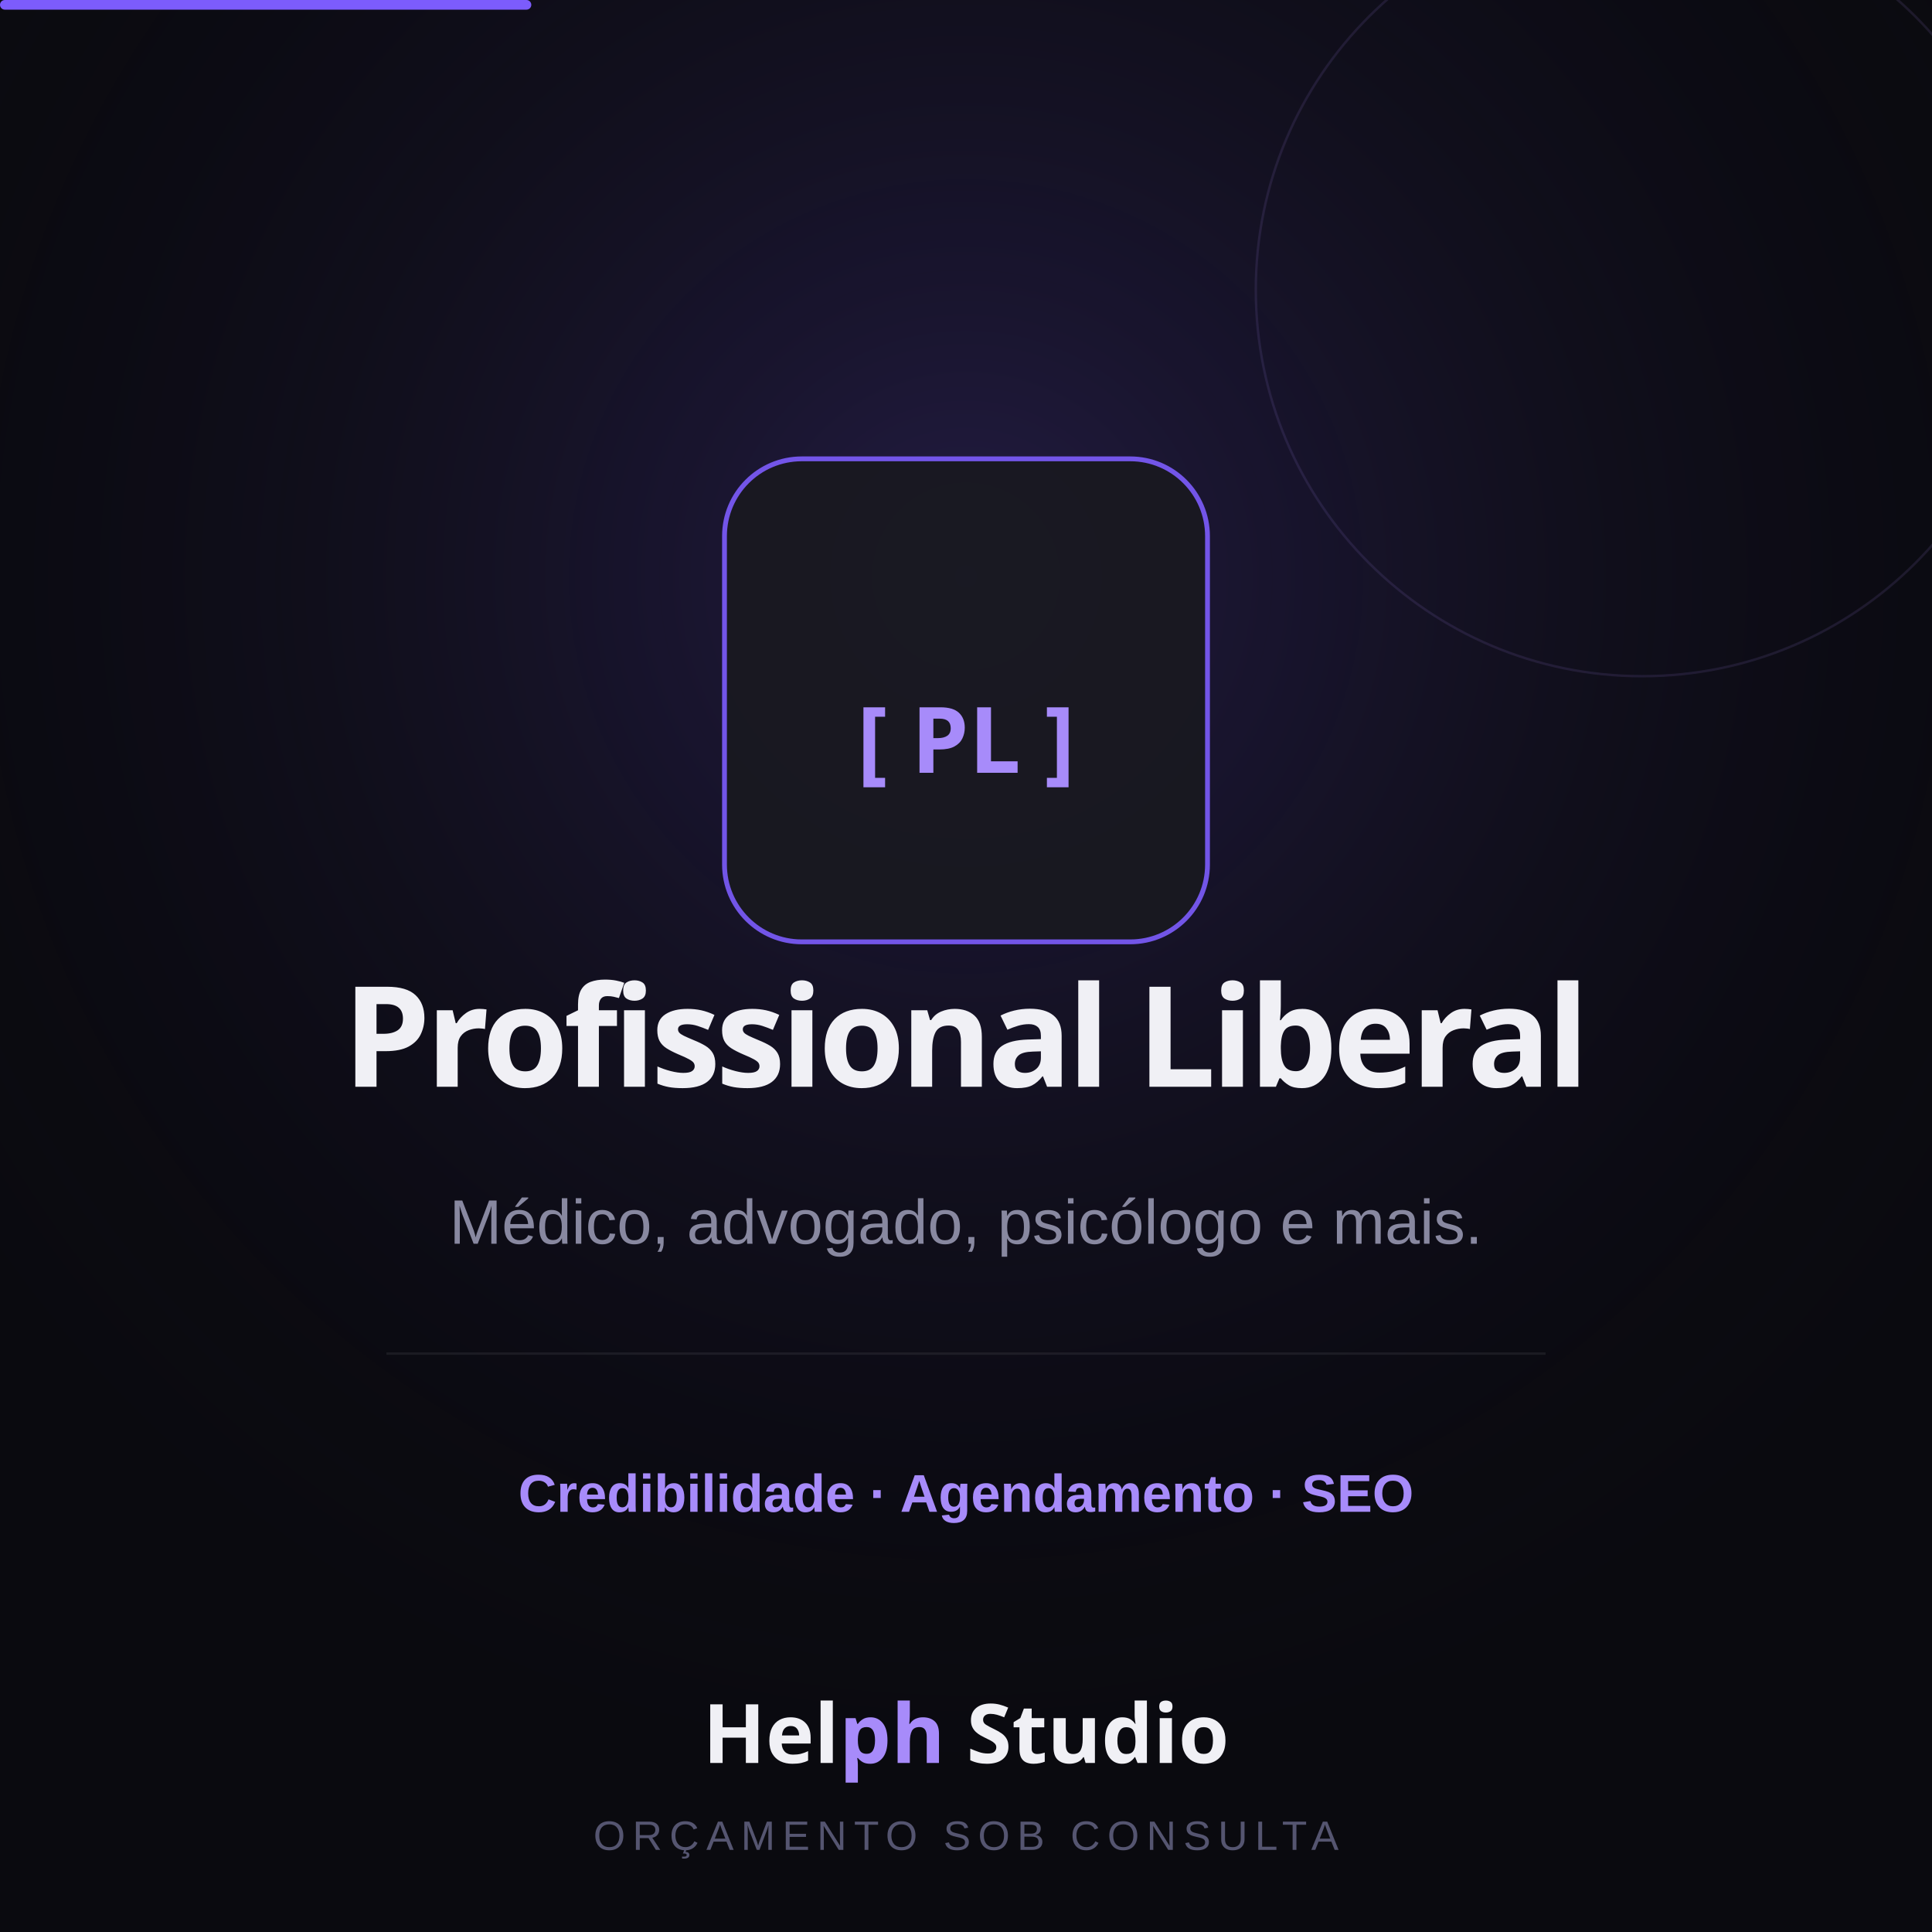
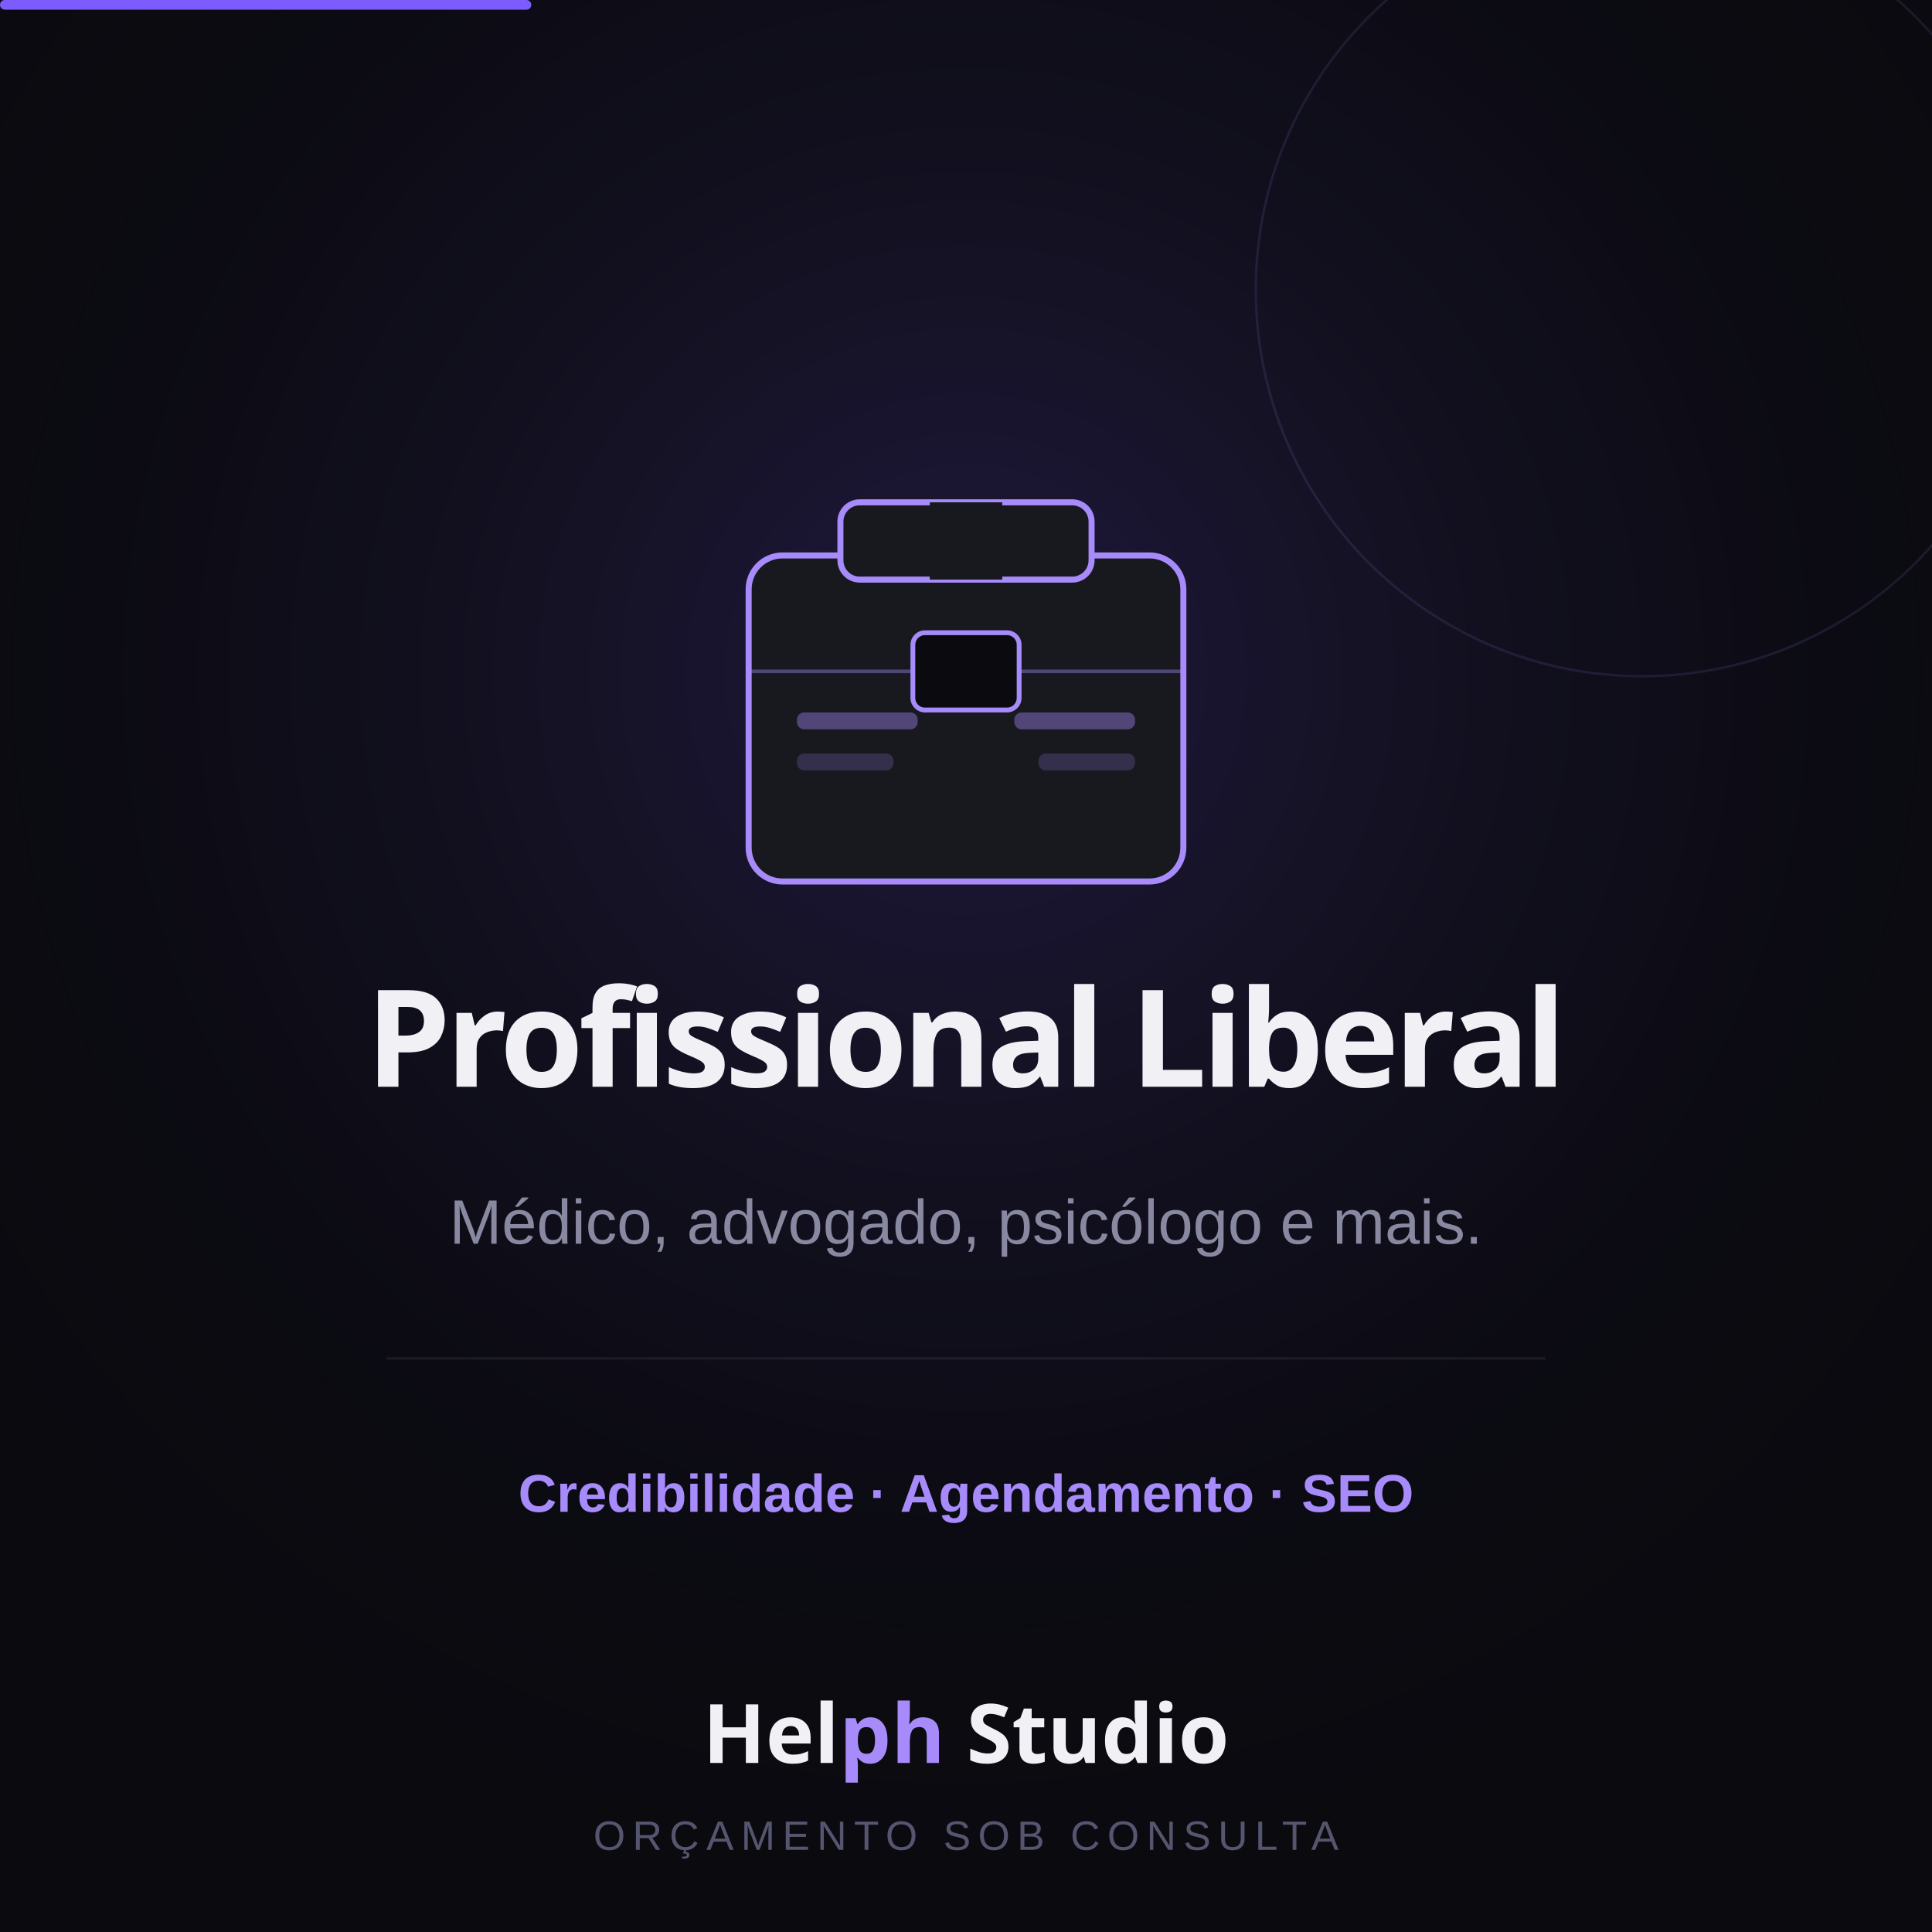
<svg xmlns="http://www.w3.org/2000/svg" viewBox="0 0 800 800" width="800" height="800">
  <defs>
-     <radialGradient id="s" cx="50%" cy="30%" r="65%">
-       <stop offset="0%" style="stop-color:#7c5cfc;stop-opacity:0.22" />
+     <radialGradient id="s" cx="50%" cy="35%" r="65%">
+       <stop offset="0%" style="stop-color:#7c5cfc;stop-opacity:0.2" />
      <stop offset="100%" style="stop-color:#0a0a0f;stop-opacity:0" />
    </radialGradient>
  </defs>
  <rect width="800" height="800" fill="#0a0a0f" />
  <rect width="800" height="800" fill="url(#s)" />
  <circle cx="680" cy="120" r="160" fill="none" stroke="#a78bfa" stroke-width="1" opacity="0.12" />
  <rect x="0" y="0" width="220" height="4" fill="#7c5cfc" rx="2" />
-   <rect x="300" y="190" width="200" height="200" rx="32" fill="#18181f" stroke="#7c5cfc" stroke-width="2" opacity="0.9" />
-   <text x="400" y="320" text-anchor="middle" font-family="Arial Black,sans-serif" font-weight="900" font-size="38" fill="#a78bfa">[ PL ]</text>
-   <text x="400" y="450" text-anchor="middle" font-family="Arial Black,sans-serif" font-weight="900" font-size="58" fill="#f0f0f5" letter-spacing="-2">Profissional Liberal</text>
+   <rect x="310" y="230" width="180" height="135" rx="14" fill="#18181f" stroke="#a78bfa" stroke-width="2.5" />
+   <rect x="348" y="208" width="104" height="32" rx="8" fill="#18181f" stroke="#a78bfa" stroke-width="2.5" />
+   <rect x="385" y="208" width="30" height="32" fill="#18181f" />
+   <line x1="310" y1="278" x2="490" y2="278" stroke="#a78bfa" stroke-width="1.5" opacity="0.4" />
+   <rect x="378" y="262" width="44" height="32" rx="5" fill="#0a0a0f" stroke="#a78bfa" stroke-width="2" />
+   <rect x="330" y="295" width="50" height="7" rx="3" fill="#a78bfa" opacity="0.4" />
+   <rect x="420" y="295" width="50" height="7" rx="3" fill="#a78bfa" opacity="0.4" />
+   <rect x="330" y="312" width="40" height="7" rx="3" fill="#a78bfa" opacity="0.2" />
+   <rect x="430" y="312" width="40" height="7" rx="3" fill="#a78bfa" opacity="0.2" />
+   <text x="400" y="450" text-anchor="middle" font-family="Arial Black,sans-serif" font-weight="900" font-size="56" fill="#f0f0f5" letter-spacing="-2">Profissional Liberal</text>
  <text x="400" y="515" text-anchor="middle" font-family="Arial,sans-serif" font-size="26" fill="#8888a0">Médico, advogado, psicólogo e mais.</text>
-   <rect x="160" y="560" width="480" height="1" fill="#ffffff" opacity="0.07" />
+   <rect x="160" y="562" width="480" height="1" fill="#ffffff" opacity="0.07" />
  <text x="400" y="626" text-anchor="middle" font-family="Arial,sans-serif" font-size="22" fill="#a78bfa" font-weight="600">Credibilidade · Agendamento · SEO</text>
  <text x="400" y="730" text-anchor="middle" font-family="Arial Black,sans-serif" font-weight="900" font-size="34" fill="#f0f0f5">Hel<tspan fill="#a78bfa">ph</tspan> Studio</text>
  <text x="400" y="766" text-anchor="middle" font-family="Arial,sans-serif" font-size="17" fill="#555570" letter-spacing="3">ORÇAMENTO SOB CONSULTA</text>
</svg>
